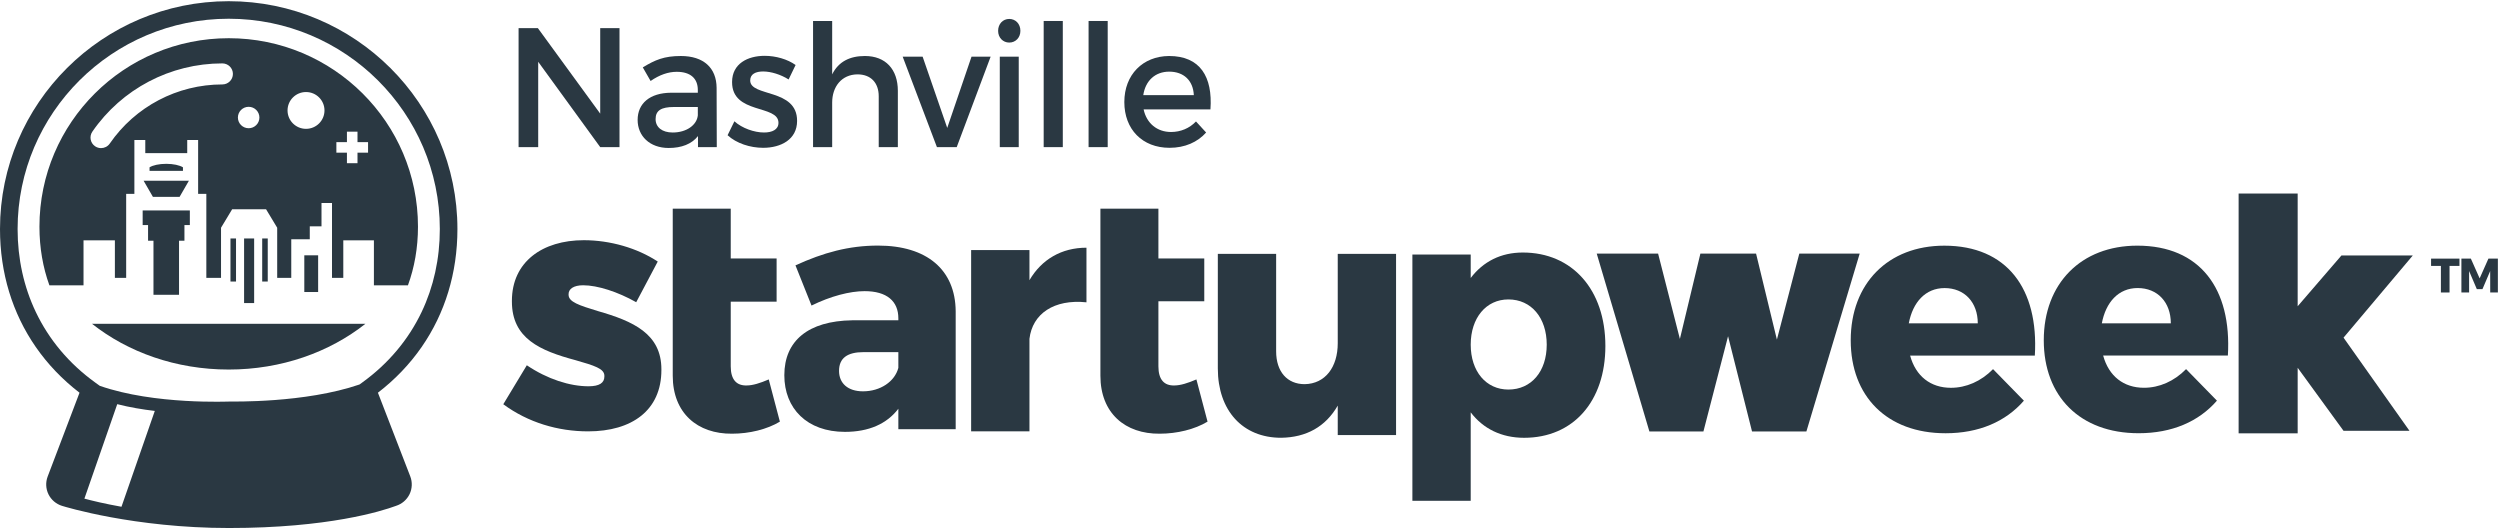
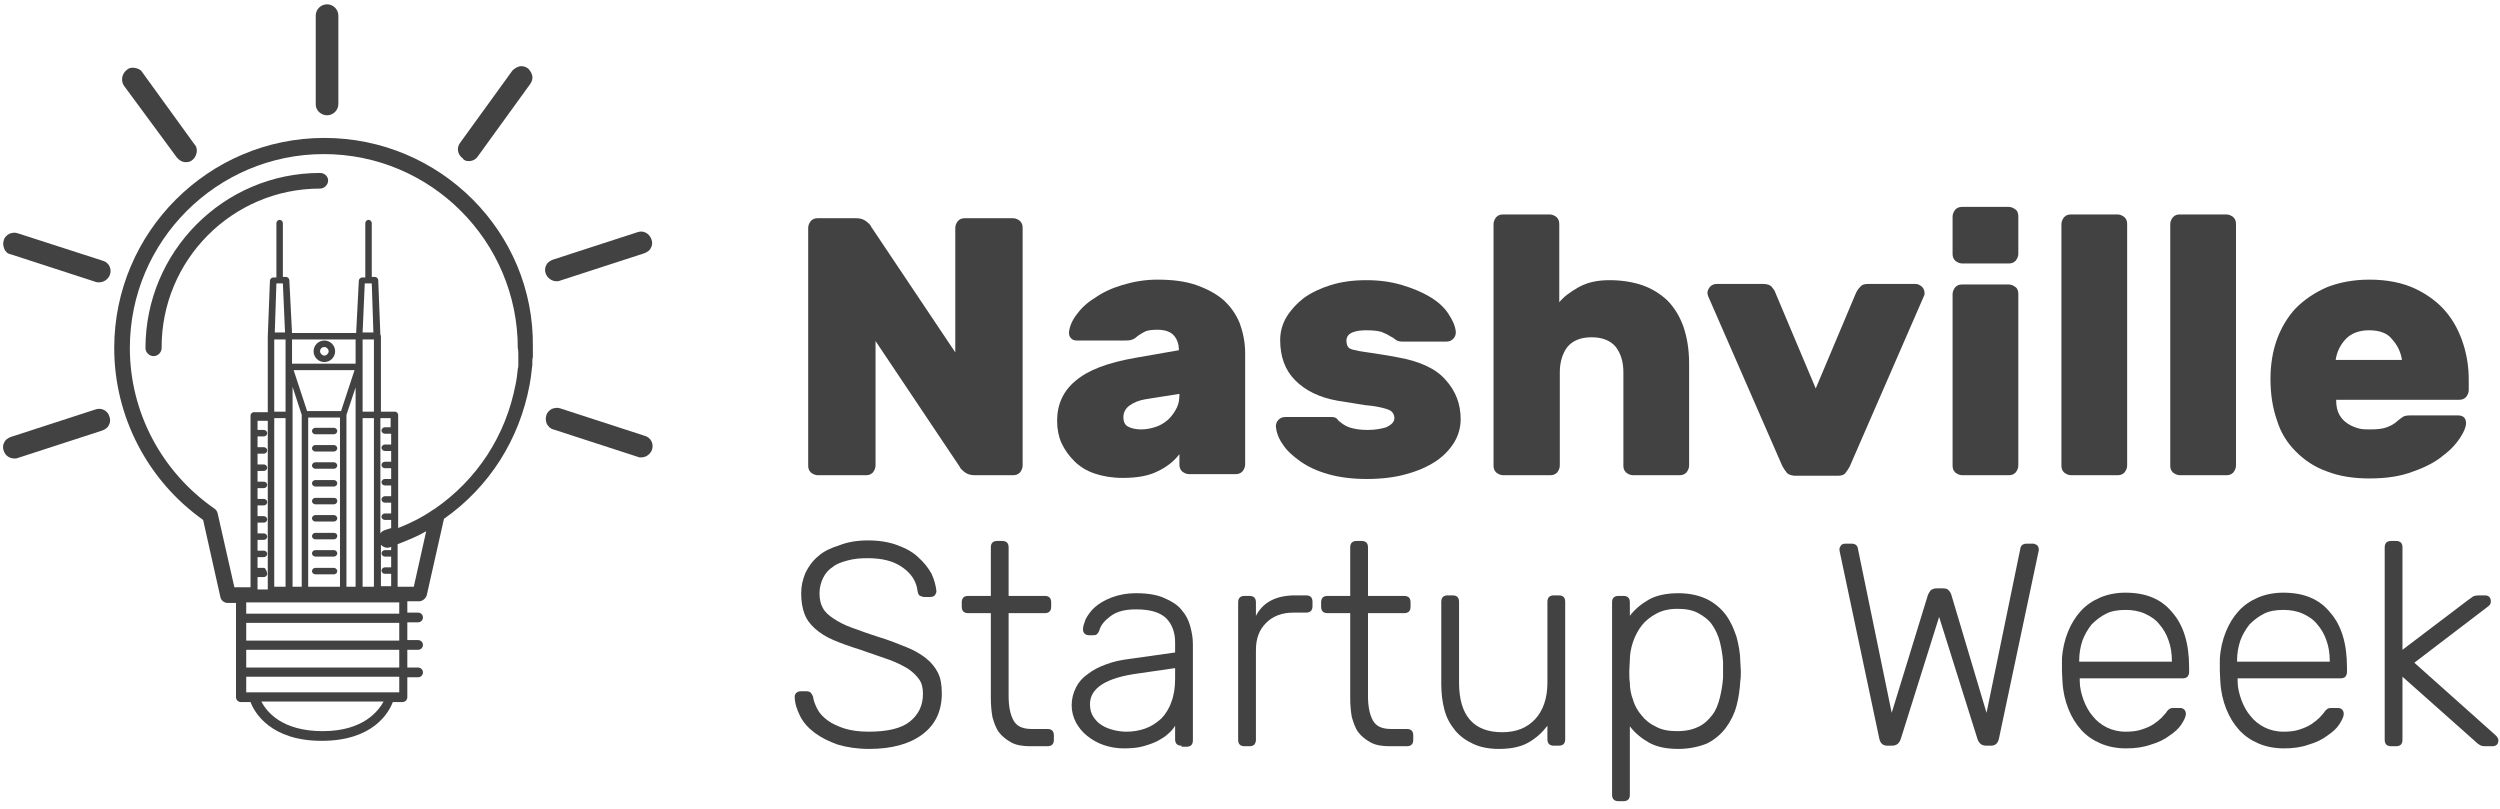
- <svg xmlns="http://www.w3.org/2000/svg" width="464px" height="98px" viewBox="0 0 464 98" version="1.1">
-   <defs />
-   <g id="Desktop-HD" stroke="none" stroke-width="1" fill="none" fill-rule="evenodd" transform="translate(-198, -901)">
-     <g id="NSW-color-Copy-2" transform="translate(198, 901)" fill="#2A3842">
-       <g id="NSW-grey" transform="translate(93, 3)">
-         <path d="M73.734,65.277 L73.734,62.354 L67.287,62.354 C64.247,62.354 62.726,63.474 62.726,65.837 C62.726,68.138 64.368,69.63 67.166,69.63 C70.388,69.63 73.065,67.827 73.734,65.277 Z M84.375,54.768 L84.375,76.656 L73.734,76.656 L73.734,72.863 C71.605,75.662 68.261,77.154 63.821,77.154 C56.767,77.154 52.571,72.801 52.571,66.646 C52.571,60.24 57.01,56.571 65.159,56.447 L73.734,56.447 L73.734,56.074 C73.734,52.903 71.605,51.037 67.47,51.037 C64.733,51.037 61.145,51.97 57.618,53.711 L54.638,46.249 C59.808,43.886 64.551,42.58 69.963,42.58 C79.024,42.58 84.314,47.057 84.375,54.768 Z" id="Fill-3" />
-         <path d="M131.121,75.256 C128.75,76.686 125.466,77.494 122.243,77.494 C115.857,77.557 111.236,73.701 111.236,66.737 L111.236,52.31 L111.236,44.972 L111.236,35.732 L122,35.732 L122,44.972 L130.513,44.972 L130.513,52.919 L122,52.919 L122,64.996 C122,67.483 123.094,68.602 124.979,68.54 C126.074,68.54 127.473,68.105 129.054,67.421 L131.121,75.256 Z" id="Fill-5" />
-         <path d="M108.648,42.974 L108.648,53.11 C102.627,52.488 98.614,55.224 98.067,59.888 L98.067,77.05 L87.242,77.05 L87.242,43.41 L98.067,43.41 L98.067,49.005 C100.317,45.151 104.026,42.974 108.648,42.974" id="Fill-7" />
-         <path d="M166.109,44.112 L166.109,77.753 L155.285,77.753 L155.285,72.281 C153.034,76.198 149.447,78.188 144.765,78.25 C137.649,78.25 133.028,73.213 133.028,65.379 L133.028,44.112 L143.852,44.112 L143.852,62.207 C143.852,66.001 145.919,68.301 149.142,68.301 C152.974,68.239 155.285,65.13 155.285,60.715 L155.285,44.112 L166.109,44.112 Z" id="Fill-9" />
-         <path d="M31.861,44.972 L31.861,35.732 L42.625,35.732 L42.625,44.972 L51.139,44.972 L51.139,52.987 L42.625,52.987 L42.625,64.996 C42.625,67.483 43.719,68.602 45.605,68.54 C46.7,68.54 48.098,68.105 49.679,67.421 L51.746,75.256 C49.375,76.686 46.091,77.494 42.869,77.494 C36.483,77.557 31.861,73.701 31.861,66.737 L31.861,52.987" id="Fill-11" />
-         <path d="M194.073,60.969 C194.073,55.994 191.215,52.574 186.958,52.574 C182.823,52.574 179.964,55.994 179.964,60.969 C179.964,65.943 182.823,69.301 186.958,69.301 C191.215,69.301 194.073,65.943 194.073,60.969 M204.958,61.218 C204.958,71.478 198.999,78.255 189.877,78.255 C185.681,78.255 182.275,76.576 179.964,73.53 L179.964,89.946 L169.139,89.946 L169.139,44.242 L179.964,44.242 L179.964,48.595 C182.275,45.547 185.559,43.868 189.634,43.868 C198.816,43.868 204.958,50.771 204.958,61.218" id="Fill-13" />
-         <path d="M0.41,72.028 L4.778,64.793 C8.592,67.373 12.775,68.694 16.22,68.694 C18.251,68.694 19.173,68.065 19.173,66.87 L19.173,66.744 C19.173,65.422 17.328,64.857 13.821,63.85 C7.239,62.089 2.009,59.824 2.009,52.967 L2.009,52.841 C2.009,45.607 7.669,41.581 15.359,41.581 C20.219,41.581 25.265,43.027 29.078,45.544 L25.08,53.092 C21.634,51.142 17.882,49.947 15.236,49.947 C13.452,49.947 12.529,50.639 12.529,51.583 L12.529,51.708 C12.529,53.03 14.436,53.659 17.943,54.728 C24.526,56.615 29.755,58.943 29.755,65.548 L29.755,65.674 C29.755,73.16 24.28,77.061 16.159,77.061 C10.561,77.061 5.024,75.425 0.41,72.028" id="Fill-15" />
-         <path d="M274.076,57.014 C274.076,53.111 271.613,50.466 267.919,50.466 C264.348,50.466 262.009,53.111 261.27,57.014 L274.076,57.014 Z M284.665,62.995 L261.516,62.995 C262.562,66.834 265.333,68.975 269.089,68.975 C271.921,68.975 274.691,67.778 276.907,65.512 L282.634,71.367 C279.247,75.271 274.26,77.411 268.104,77.411 C257.207,77.411 250.495,70.549 250.495,60.162 C250.495,49.585 257.452,42.597 267.858,42.597 C279.493,42.597 285.404,50.593 284.665,62.995 Z" id="Fill-17" />
-         <path d="M309.905,57.009 C309.905,53.106 307.442,50.461 303.749,50.461 C300.177,50.461 297.838,53.106 297.099,57.009 L309.905,57.009 Z M320.494,62.99 L297.345,62.99 C298.391,66.83 301.162,68.97 304.919,68.97 C307.75,68.97 310.52,67.774 312.737,65.507 L318.463,71.363 C315.076,75.266 310.089,77.406 303.933,77.406 C293.036,77.406 286.324,70.544 286.324,60.157 C286.324,49.581 293.282,42.593 303.687,42.593 C315.323,42.593 321.233,50.588 320.494,62.99 Z" id="Fill-19" />
-         <polygon id="Fill-21" points="354.812 44.417 341.571 44.417 333.447 53.839 333.447 32.915 322.488 32.915 322.488 77.421 333.447 77.421 333.447 68.168 333.447 65.262 341.961 76.96 354.202 76.96 341.961 59.668" />
-         <polygon id="Fill-23" points="203.351 44.066 214.742 44.066 218.788 59.906 222.592 44.066 232.925 44.066 236.792 60.032 240.951 44.066 252.159 44.066 242.267 77.08 232.177 77.08 227.728 59.403 223.155 77.08 213.127 77.08" />
-         <polygon id="Fill-25" points="18.4 24.307 6.89 8.467 6.89 24.307 3.249 24.307 3.249 2.219 6.828 2.219 18.4 18.091 18.4 2.219 21.979 2.219 21.979 24.307" />
-         <path d="M36.516,18.406 L36.516,16.86 L32.072,16.86 C29.758,16.86 28.678,17.491 28.678,19.1 C28.678,20.615 29.881,21.594 31.856,21.594 C34.386,21.594 36.331,20.236 36.516,18.406 Z M36.547,22.256 C35.374,23.738 33.492,24.465 31.115,24.465 C27.567,24.465 25.345,22.224 25.345,19.258 C25.345,16.197 27.598,14.241 31.548,14.209 L36.516,14.209 L36.516,13.705 C36.516,11.591 35.189,10.328 32.597,10.328 C31.023,10.328 29.387,10.896 27.752,12.032 L26.302,9.508 C28.585,8.12 30.252,7.394 33.369,7.394 C37.596,7.394 39.972,9.603 40.003,13.294 L40.034,24.307 L36.547,24.307 L36.547,22.256 Z" id="Fill-27" />
-         <path d="M54.662,9.067 L53.366,11.749 C51.915,10.834 50.095,10.265 48.644,10.265 C47.256,10.265 46.237,10.739 46.237,11.938 C46.237,15.03 54.97,13.358 54.94,19.447 C54.94,22.887 51.946,24.433 48.644,24.433 C46.237,24.433 43.676,23.613 42.041,22.098 L43.306,19.511 C44.726,20.805 47.009,21.593 48.799,21.593 C50.311,21.593 51.484,21.057 51.484,19.795 C51.484,16.356 42.843,18.28 42.874,12.222 C42.874,8.814 45.775,7.362 48.922,7.362 C50.99,7.362 53.18,7.993 54.662,9.067" id="Fill-29" />
-         <path d="M73.641,13.863 L73.641,24.307 L70.092,24.307 L70.092,14.873 C70.092,12.348 68.611,10.802 66.142,10.802 C63.211,10.834 61.452,13.074 61.452,16.04 L61.452,24.307 L57.903,24.307 L57.903,0.894 L61.452,0.894 L61.452,10.802 C62.624,8.436 64.722,7.394 67.531,7.394 C71.357,7.394 73.641,9.855 73.641,13.863" id="Fill-31" />
-         <polygon id="Fill-33" points="80.894 24.307 74.537 7.52 78.24 7.52 82.807 20.741 87.313 7.52 90.862 7.52 84.566 24.307" />
-         <path d="M92.56,24.307 L96.078,24.307 L96.078,7.52 L92.56,7.52 L92.56,24.307 Z M96.386,2.724 C96.386,3.986 95.491,4.901 94.319,4.901 C93.146,4.901 92.251,3.986 92.251,2.724 C92.251,1.43 93.146,0.515 94.319,0.515 C95.491,0.515 96.386,1.43 96.386,2.724 Z" id="Fill-35" />
-         <polygon id="Fill-37" points="100.707 24.307 104.256 24.307 104.256 0.894 100.707 0.894" />
-         <polygon id="Fill-38" points="109.04 24.307 112.589 24.307 112.589 0.894 109.04 0.894" />
-         <path d="M128.574,14.651 C128.45,11.938 126.691,10.297 124.006,10.297 C121.414,10.297 119.594,11.969 119.193,14.651 L128.574,14.651 Z M131.659,17.302 L119.254,17.302 C119.81,19.889 121.754,21.498 124.346,21.498 C126.136,21.498 127.772,20.805 128.975,19.543 L130.857,21.594 C129.253,23.392 126.907,24.433 124.068,24.433 C119.008,24.433 115.675,20.994 115.675,15.945 C115.675,10.865 119.1,7.426 123.976,7.394 C129.746,7.394 132.092,11.244 131.659,17.302 Z" id="Fill-39" />
-         <polygon id="Fill-1" points="363.477 45 363.477 46.354 361.635 46.354 361.635 51.285 360.031 51.285 360.031 46.354 358.207 46.354 358.207 45" />
-         <polygon id="Fill-2" points="365.591 45 367.221 48.667 368.852 45 370.605 45 370.605 51.285 369.185 51.285 369.177 47.304 367.747 50.657 366.695 50.657 365.266 47.304 365.266 51.285 363.836 51.285 363.836 45" />
-       </g>
-       <g id="globe">
-         <path d="M17.141,24.434 C22.604,16.502 31.623,11.767 41.268,11.767 C42.351,11.767 43.228,12.641 43.228,13.719 C43.228,14.798 42.351,15.671 41.268,15.671 C32.916,15.671 25.105,19.773 20.374,26.643 C19.994,27.194 19.38,27.49 18.756,27.49 C18.374,27.49 17.988,27.38 17.649,27.148 C16.756,26.539 16.529,25.323 17.141,24.434 Z M46.149,19.824 C47.252,19.824 48.146,20.714 48.146,21.812 C48.146,22.91 47.252,23.8 46.149,23.8 C45.047,23.8 44.154,22.91 44.154,21.812 C44.154,20.714 45.047,19.824 46.149,19.824 Z M56.797,17.082 C58.69,17.082 60.225,18.61 60.225,20.497 C60.225,22.384 58.69,23.913 56.797,23.913 C54.902,23.913 53.367,22.384 53.367,20.497 C53.367,18.61 54.902,17.082 56.797,17.082 Z M62.431,26.384 L64.391,26.384 L64.391,24.432 L66.351,24.432 L66.351,26.384 L68.311,26.384 L68.311,28.336 L66.351,28.336 L66.351,30.289 L64.391,30.289 L64.391,28.336 L62.431,28.336 L62.431,26.384 Z M15.501,44.601 L21.322,44.601 L21.322,51.577 L23.417,51.577 L23.417,35.977 L24.941,35.977 L24.941,31.124 L24.941,29.451 L24.941,25.981 L26.965,25.981 L26.965,28.424 L34.749,28.424 L34.749,25.981 L36.772,25.981 L36.772,29.451 L36.772,31.124 L36.772,35.977 L38.296,35.977 L38.296,51.577 L41.023,51.577 L41.023,42.267 L43.085,38.844 L49.385,38.844 L51.447,42.267 L51.447,51.577 L54.059,51.577 L54.059,44.403 L57.495,44.403 L57.495,42.007 L59.671,42.007 L59.671,37.672 L61.619,37.672 L61.619,42.007 L61.619,43.148 L61.619,51.577 L63.715,51.577 L63.715,44.601 L69.397,44.601 L69.397,52.955 L75.715,52.955 C76.92,49.645 77.577,46.003 77.577,42.069 C77.577,22.751 61.854,7.091 42.459,7.091 C23.063,7.091 7.321,22.751 7.321,42.069 C7.321,46.002 7.969,49.645 9.167,52.955 L15.501,52.955 L15.501,44.601 Z" id="Fill-55" />
-         <path d="M42.449,68.588 C32.656,68.588 23.743,65.366 17.076,60.095 L67.822,60.095 C61.155,65.366 52.243,68.588 42.449,68.588 Z M35.062,33.539 L33.332,36.537 L28.381,36.537 L26.651,33.539 L35.062,33.539 Z M42.775,52.256 L43.806,52.256 L43.806,44.264 L42.775,44.264 L42.775,52.256 Z M45.302,56.252 L47.169,56.252 L47.169,44.264 L45.302,44.264 L45.302,56.252 Z M48.664,52.256 L49.694,52.256 L49.694,44.264 L48.664,44.264 L48.664,52.256 Z" id="Fill-56" />
-         <polygon id="Fill-57" points="56.48 54.198 59.046 54.198 59.046 47.386 56.48 47.386" />
-         <path d="M33.957,31.053 C33.333,30.667 32.18,30.406 30.856,30.406 C29.533,30.406 28.38,30.667 27.756,31.053 L27.756,31.711 L33.957,31.711 L33.957,31.053 Z" id="Fill-58" />
-         <polygon id="Fill-59" points="33.228 54.712 33.228 44.678 34.232 44.678 34.232 41.771 35.235 41.771 35.235 39.059 26.478 39.059 26.478 41.771 27.481 41.771 27.481 44.678 28.485 44.678 28.485 54.712" />
-         <path d="M67.216,71.005 L66.716,71.365 C56.585,74.842 42.971,74.511 42.759,74.522 C42.546,74.511 28.674,75.171 18.517,71.607 L17.679,71.003 C12.805,67.484 9.082,63.025 6.64,57.899 C4.427,53.25 3.267,48.052 3.267,42.502 C3.267,20.984 20.844,3.477 42.449,3.477 C64.054,3.477 81.631,20.984 81.631,42.502 C81.631,48.052 80.471,53.25 78.258,57.899 C75.815,63.027 72.091,67.487 67.216,71.005 Z M25.394,85.864 L22.546,94.056 C19.402,93.494 17.035,92.915 15.664,92.546 L18.366,84.774 L21.76,75.012 C24.055,75.601 26.45,76 28.731,76.268 L25.394,85.864 Z M42.449,0.223 C19.042,0.223 0,19.189 0,42.502 C0,50.675 2.306,58.153 6.64,64.403 C8.837,67.571 11.553,70.423 14.758,72.889 L12.706,78.289 L8.844,88.449 C8.441,89.512 8.494,90.708 8.993,91.736 C9.493,92.758 10.404,93.54 11.495,93.882 C12.033,94.051 24.888,98 42.506,98 C60.919,98 70.854,94.863 73.459,93.901 L73.51,93.882 C74.603,93.538 75.515,92.751 76.014,91.721 C76.51,90.692 76.559,89.492 76.149,88.426 L72.23,78.289 L70.142,72.887 C73.346,70.422 76.061,67.57 78.258,64.403 C82.592,58.153 84.898,50.675 84.898,42.502 C84.898,19.189 65.856,0.223 42.449,0.223 Z" id="Fill-60" />
-       </g>
+ <svg xmlns="http://www.w3.org/2000/svg" version="1.1" id="Capa_1" x="0px" y="0px" viewBox="0 0 464 150" style="enable-background:new 0 0 464 150;" xml:space="preserve">
+   <style type="text/css">
+ 	.st0{fill:#424243;}
+ </style>
+   <g>
+     <g>
+       <path class="st0" d="M58.5,80.6H62c0.3,0,0.6-0.3,0.6-0.6c0-0.3-0.3-0.6-0.6-0.6h-3.5c-0.3,0-0.6,0.3-0.6,0.6    C57.9,80.3,58.2,80.6,58.5,80.6z" />
+       <path class="st0" d="M62,82.6h-3.5c-0.3,0-0.6,0.3-0.6,0.6c0,0.3,0.3,0.6,0.6,0.6H62c0.3,0,0.6-0.3,0.6-0.6    C62.6,82.9,62.3,82.6,62,82.6z" />
+       <path class="st0" d="M62,85.8h-3.5c-0.3,0-0.6,0.3-0.6,0.6c0,0.3,0.3,0.6,0.6,0.6H62c0.3,0,0.6-0.3,0.6-0.6    C62.6,86.1,62.3,85.8,62,85.8z" />
+       <path class="st0" d="M62,89.1h-3.5c-0.3,0-0.6,0.3-0.6,0.6c0,0.3,0.3,0.6,0.6,0.6H62c0.3,0,0.6-0.3,0.6-0.6    C62.6,89.4,62.3,89.1,62,89.1z" />
+       <path class="st0" d="M62,92.4h-3.5c-0.3,0-0.6,0.3-0.6,0.6c0,0.3,0.3,0.6,0.6,0.6H62c0.3,0,0.6-0.3,0.6-0.6    C62.6,92.6,62.3,92.4,62,92.4z" />
+       <path class="st0" d="M62,95.6h-3.5c-0.3,0-0.6,0.3-0.6,0.6c0,0.3,0.3,0.6,0.6,0.6H62c0.3,0,0.6-0.3,0.6-0.6    C62.6,95.9,62.3,95.6,62,95.6z" />
+       <path class="st0" d="M62,98.9h-3.5c-0.3,0-0.6,0.3-0.6,0.6c0,0.3,0.3,0.6,0.6,0.6H62c0.3,0,0.6-0.3,0.6-0.6    C62.6,99.1,62.3,98.9,62,98.9z" />
+       <path class="st0" d="M62,102.1h-3.5c-0.3,0-0.6,0.3-0.6,0.6c0,0.3,0.3,0.6,0.6,0.6H62c0.3,0,0.6-0.3,0.6-0.6    C62.6,102.4,62.3,102.1,62,102.1z" />
+       <path class="st0" d="M62,105.4h-3.5c-0.3,0-0.6,0.3-0.6,0.6s0.3,0.6,0.6,0.6H62c0.3,0,0.6-0.3,0.6-0.6S62.3,105.4,62,105.4z" />
+       <path class="st0" d="M60.2,67.2c1.1,0,2-0.9,2-2c0-1.1-0.9-2-2-2c-1.1,0-2,0.9-2,2C58.2,66.3,59.1,67.2,60.2,67.2z M60.2,64.4    c0.4,0,0.8,0.4,0.8,0.8c0,0.4-0.4,0.8-0.8,0.8c-0.4,0-0.8-0.4-0.8-0.8C59.4,64.7,59.8,64.4,60.2,64.4z" />
+       <path class="st0" d="M60.7,21.4c1.1,0,2.1-0.9,2.1-2.1V2.9c0-1.1-0.9-2.1-2.1-2.1c-1.1,0-2.1,0.9-2.1,2.1v16.5    C58.6,20.5,59.6,21.4,60.7,21.4z" />
+       <path class="st0" d="M32.8,29.2c0.4,0.5,1,0.9,1.7,0.9c0.4,0,0.9-0.1,1.2-0.4c0.4-0.3,0.7-0.8,0.8-1.4c0.1-0.5,0-1.1-0.4-1.5    l-9.7-13.4c-0.3-0.5-0.8-0.7-1.4-0.8c-0.6-0.1-1.1,0-1.5,0.4c-0.9,0.7-1.1,2-0.5,2.9L32.8,29.2z" />
+       <path class="st0" d="M2,47.2l15.7,5.1c0.2,0.1,0.4,0.1,0.7,0.1c0.9,0,1.7-0.6,2-1.4c0.4-1.1-0.2-2.3-1.3-2.6L3.3,43.3    c-0.5-0.2-1.1-0.1-1.6,0.1c-0.5,0.3-0.9,0.7-1,1.2c-0.2,0.5-0.1,1.1,0.1,1.6C1,46.7,1.4,47.1,2,47.2z" />
+       <path class="st0" d="M17.7,76L2,81.1c-0.5,0.2-1,0.5-1.2,1c-0.3,0.5-0.3,1.1-0.1,1.6c0.3,0.9,1.1,1.4,2,1.4c0.2,0,0.4,0,0.6-0.1    L19,79.9c0.5-0.2,1-0.5,1.2-1c0.3-0.5,0.3-1.1,0.1-1.6C20,76.2,18.8,75.6,17.7,76z" />
+       <path class="st0" d="M119.7,80.9L104,75.8c-0.5-0.2-1.1-0.1-1.6,0.1c-0.5,0.3-0.9,0.7-1,1.2c-0.2,0.5-0.1,1.1,0.1,1.6    c0.3,0.5,0.7,0.9,1.2,1l15.7,5.1c0.2,0.1,0.4,0.1,0.6,0.1c0.9,0,1.7-0.6,2-1.4C121.4,82.4,120.8,81.2,119.7,80.9z" />
+       <path class="st0" d="M103.3,52.2c0.2,0,0.4,0,0.6-0.1l15.7-5.1c0.5-0.2,1-0.5,1.2-1c0.3-0.5,0.3-1.1,0.1-1.6    c-0.4-1.1-1.5-1.7-2.6-1.3l-15.7,5.1c-0.5,0.2-1,0.5-1.2,1c-0.3,0.5-0.3,1.1-0.1,1.6C101.6,51.6,102.4,52.2,103.3,52.2z" />
+       <path class="st0" d="M87,29.9c0.7,0,1.3-0.3,1.7-0.9l9.7-13.4c0.3-0.4,0.5-1,0.4-1.5c-0.1-0.5-0.4-1-0.8-1.4    c-0.4-0.3-1-0.5-1.5-0.4c-0.5,0.1-1,0.4-1.4,0.8l-9.7,13.4c-0.7,0.9-0.5,2.2,0.5,2.9C86.1,29.8,86.6,29.9,87,29.9z" />
+       <path class="st0" d="M60.2,25.6c-21.5,0-39,17.5-39,39c0,12.7,6.2,24.6,16.5,31.9l3.2,14.3c0.1,0.6,0.7,1.1,1.3,1.1l1.6,0v17.5    c0,0.5,0.4,0.9,0.9,0.9h1.8c0.7,1.9,3.7,7.2,13.2,7.2c9.6,0,12.5-5.3,13.2-7.2h1.8c0.5,0,0.9-0.4,0.9-0.9v-3.7h2    c0.5,0,0.9-0.4,0.9-0.9c0-0.5-0.4-0.9-0.9-0.9h-2v-3.3h2c0.5,0,0.9-0.4,0.9-0.9c0-0.5-0.4-0.9-0.9-0.9h-2v-3.3h2    c0.5,0,0.9-0.4,0.9-0.9c0-0.5-0.4-0.9-0.9-0.9h-2v-2.1l2.3,0c0.6-0.1,1.1-0.5,1.3-1.1l3.2-14.2c8.4-5.9,14-14.7,15.9-24.9    c0.2-1,0.3-1.9,0.4-2.9c0-0.2,0.1-0.5,0.1-0.7l0-0.6c0-0.3,0-0.6,0.1-0.9l0-0.5c0-0.5,0-0.9,0-1.4C99.2,43.1,81.7,25.6,60.2,25.6z     M49,105.4h-1.2v-2H49c0.3,0,0.6-0.3,0.6-0.6c0-0.3-0.3-0.6-0.6-0.6h-1.2v-2H49c0.3,0,0.6-0.3,0.6-0.6c0-0.3-0.3-0.6-0.6-0.6h-1.2    v-2H49c0.3,0,0.6-0.3,0.6-0.6c0-0.3-0.3-0.6-0.6-0.6h-1.2v-2H49c0.3,0,0.6-0.3,0.6-0.6c0-0.3-0.3-0.6-0.6-0.6h-1.2v-2H49    c0.3,0,0.6-0.3,0.6-0.6c0-0.3-0.3-0.6-0.6-0.6h-1.2v-2H49c0.3,0,0.6-0.3,0.6-0.6c0-0.3-0.3-0.6-0.6-0.6h-1.2v-2H49    c0.3,0,0.6-0.3,0.6-0.6c0-0.3-0.3-0.6-0.6-0.6h-1.2v-2H49c0.3,0,0.6-0.3,0.6-0.6c0-0.3-0.3-0.6-0.6-0.6h-1.2v-1.7h1.9v31.3h-1.9    v-2.3H49c0.3,0,0.6-0.3,0.6-0.6S49.3,105.4,49,105.4z M53,63v5.1c0,0,0,0,0,0c0,0,0,0,0,0v8.3h-2.1V63H53z M51,61.7l0.3-9.1h1.2    l0.4,9.1H51z M69.4,63v13.4h-2.1v-8.3c0,0,0,0,0,0c0,0,0,0,0,0V63H69.4z M67.3,61.7l0.4-9.1H69l0.3,9.1H67.3z M72.6,79.3h-1.2    c-0.3,0-0.6,0.3-0.6,0.6c0,0.3,0.3,0.6,0.6,0.6h1.2v2h-1.2c-0.3,0-0.6,0.3-0.6,0.6c0,0.3,0.3,0.6,0.6,0.6h1.2v2h-1.2    c-0.3,0-0.6,0.3-0.6,0.6c0,0.3,0.3,0.6,0.6,0.6h1.2v2h-1.2c-0.3,0-0.6,0.3-0.6,0.6c0,0.3,0.3,0.6,0.6,0.6h1.2v2h-1.2    c-0.3,0-0.6,0.3-0.6,0.6c0,0.3,0.3,0.6,0.6,0.6h1.2v2h-1.2c-0.3,0-0.6,0.3-0.6,0.6c0,0.3,0.3,0.6,0.6,0.6h1.2v1.5    c-0.4,0.1-0.8,0.3-1.2,0.4c-0.3,0.1-0.6,0.3-0.8,0.6V77.6h1.9V79.3z M70.6,101c0.4,0.5,1.1,0.8,1.7,0.6c0.1,0,0.2-0.1,0.3-0.1v0.6    h-1.2c-0.3,0-0.6,0.3-0.6,0.6c0,0.3,0.3,0.6,0.6,0.6h1.2v2h-1.2c-0.3,0-0.6,0.3-0.6,0.6s0.3,0.6,0.6,0.6h1.2v2.3h-1.9V101z     M57.2,77.5h5.9v31.4h-5.9V77.5z M57,76.3l-2.5-7.6h11.3l-2.5,7.6H57z M67.3,77.6h2.1v31.3h-2.1V77.6z M64.3,108.9V77l1.7-5.1v5.1    c0,0,0,0.1,0,0.1c0,0.1,0,0.1,0,0.1v31.7H64.3z M66,67.5H54.2V63H66V67.5z M56,77v31.9h-1.7V71.8L56,77z M50.9,77.6H53v31.3h-2.1    V77.6z M59.9,135.7c-7.6,0-10.4-3.6-11.4-5.5h22.7C70.2,132,67.4,135.7,59.9,135.7z M74.1,128.5H45.7v-2.9h28.4V128.5z     M74.1,123.9H45.7v-3.3h28.4V123.9z M74.1,118.9H45.7v-3.3h28.4V118.9z M74.1,113.9H45.7v-2.1l28.4,0V113.9z M76.8,108.9h-3V101    c1.8-0.7,3.6-1.4,5.3-2.4L76.8,108.9z M96.2,65.9l0,0.5c0,0.3,0,0.6,0,0.8l0,0.6c0,0.2,0,0.4-0.1,0.7c-0.1,0.9-0.2,1.9-0.4,2.8    c-1.8,9.5-7.1,17.7-15.1,23.2c-0.1,0-0.1,0.1-0.2,0.1c-2,1.4-4.2,2.5-6.5,3.4V77c0-0.3-0.3-0.6-0.6-0.6h-2.6V62.4    c0-0.1,0-0.2-0.1-0.2L70.2,52c0-0.3-0.3-0.6-0.6-0.6H69V41.4c0-0.3-0.3-0.6-0.6-0.6c-0.3,0-0.6,0.3-0.6,0.6v10.1h-0.6    c-0.3,0-0.6,0.3-0.6,0.6l-0.5,9.7H54.2L53.7,52c0-0.3-0.3-0.6-0.6-0.6h-0.6V41.4c0-0.3-0.3-0.6-0.6-0.6c-0.3,0-0.6,0.3-0.6,0.6    v10.1h-0.6c-0.3,0-0.6,0.3-0.6,0.6l-0.4,10.3c0,0,0,0,0,0v14.1h-2.6c-0.3,0-0.6,0.3-0.6,0.6v31.9h-3l-3.1-13.7    c-0.1-0.4-0.3-0.7-0.6-0.9C30,87.6,24.1,76.5,24.1,64.6c0-19.9,16.2-36,36-36c19.9,0,36,16.2,36,36C96.2,65,96.2,65.4,96.2,65.9z" />
+       <path class="st0" d="M59.4,32.1C41.5,32.1,27,46.7,27,64.6c0,0.8,0.7,1.5,1.5,1.5s1.5-0.7,1.5-1.5C29.9,48.3,43.1,35,59.4,35    c0.8,0,1.5-0.7,1.5-1.5S60.2,32.1,59.4,32.1z" />
+     </g>
+     <g>
+       <path class="st0" d="M180.9,88.2c-0.8,0-1.4-0.2-1.9-0.6c-0.5-0.4-0.8-0.7-0.9-1l-15.6-23.3v23.1c0,0.5-0.2,0.9-0.5,1.3    c-0.4,0.4-0.8,0.5-1.3,0.5h-8.9c-0.5,0-0.9-0.2-1.3-0.5c-0.4-0.4-0.5-0.8-0.5-1.3V42.3c0-0.5,0.2-0.9,0.5-1.3    c0.4-0.4,0.8-0.5,1.3-0.5h7.1c0.8,0,1.4,0.2,1.9,0.6c0.5,0.4,0.8,0.7,0.9,1l15.6,23.3V42.3c0-0.5,0.2-0.9,0.5-1.3    c0.4-0.4,0.8-0.5,1.3-0.5h8.9c0.5,0,0.9,0.2,1.3,0.5c0.4,0.4,0.5,0.8,0.5,1.3v44.1c0,0.5-0.2,0.9-0.5,1.3    c-0.4,0.4-0.8,0.5-1.3,0.5H180.9z" />
+       <path class="st0" d="M196.2,78.1c0-3,1.1-5.5,3.4-7.4c2.3-2,6-3.4,11.2-4.3l8-1.4c0-1.1-0.3-2-0.9-2.7c-0.6-0.7-1.6-1.1-3.1-1.1    c-1,0-1.9,0.1-2.4,0.4c-0.6,0.3-1,0.6-1.3,0.8c-0.4,0.4-0.8,0.6-1.2,0.7c-0.4,0.1-0.8,0.1-1.3,0.1h-8.7c-0.5,0-0.8-0.1-1.1-0.4    c-0.3-0.3-0.4-0.6-0.4-1.1c0.1-1,0.5-2.1,1.4-3.3c0.8-1.1,1.9-2.2,3.4-3.1c1.4-1,3.1-1.8,5.1-2.4c2-0.6,4.1-1,6.5-1    c2.8,0,5.2,0.3,7.2,1c2,0.7,3.7,1.6,5.1,2.8c1.3,1.2,2.3,2.6,3,4.3c0.6,1.7,1,3.5,1,5.5v20.7c0,0.5-0.2,0.9-0.5,1.3    c-0.4,0.4-0.8,0.5-1.3,0.5h-8.6c-0.5,0-0.9-0.2-1.3-0.5c-0.4-0.4-0.5-0.8-0.5-1.3v-1.9c-1.1,1.4-2.4,2.4-4.1,3.2    c-1.6,0.8-3.7,1.2-6.4,1.2c-2,0-3.7-0.3-5.2-0.8c-1.5-0.5-2.8-1.3-3.8-2.3c-1-1-1.8-2.1-2.4-3.4C196.5,81.1,196.2,79.7,196.2,78.1    z M211.8,79.7c1,0,1.9-0.2,2.8-0.5c0.9-0.3,1.6-0.8,2.3-1.4c0.6-0.6,1.1-1.3,1.5-2.1c0.4-0.8,0.5-1.6,0.5-2.6l-6.3,1    c-1.2,0.2-2.2,0.6-3,1.2c-0.7,0.5-1.1,1.3-1.1,2.1c0,0.9,0.3,1.5,0.9,1.8S210.8,79.7,211.8,79.7z" />
+       <path class="st0" d="M258.8,77.6c0-0.5-0.2-0.9-0.5-1.2c-0.3-0.3-0.9-0.5-1.7-0.7c-0.8-0.2-1.9-0.4-3.2-0.5c-1.3-0.2-3-0.5-5-0.8    c-3.5-0.6-6.1-1.9-8-3.8c-1.9-1.9-2.8-4.4-2.8-7.5c0-1.5,0.4-3,1.2-4.3c0.8-1.3,1.9-2.5,3.2-3.5c1.4-1,3.1-1.8,5-2.4    c2-0.6,4.1-0.9,6.6-0.9c2.4,0,4.6,0.3,6.6,0.9c2,0.6,3.7,1.3,5.2,2.2c1.5,0.9,2.6,1.9,3.4,3.1c0.8,1.2,1.3,2.3,1.4,3.4    c0,0.5-0.1,0.9-0.5,1.3c-0.4,0.4-0.8,0.5-1.3,0.5h-8.1c-0.5,0-0.9-0.1-1.2-0.3c-0.3-0.2-0.6-0.5-1.1-0.7c-0.4-0.3-0.9-0.5-1.6-0.8    c-0.7-0.2-1.6-0.3-2.8-0.3c-1,0-1.9,0.1-2.6,0.4c-0.7,0.3-1.1,0.8-1.1,1.5c0,0.5,0.1,0.9,0.3,1.2c0.2,0.3,0.7,0.5,1.4,0.6    c0.7,0.2,1.6,0.3,2.9,0.5c1.2,0.2,2.8,0.4,4.8,0.8c4.1,0.7,7.2,2.1,9,4.2c1.9,2.1,2.8,4.5,2.8,7.3c0,1.5-0.4,3-1.2,4.3    c-0.8,1.3-1.9,2.5-3.4,3.5c-1.5,1-3.3,1.8-5.5,2.4c-2.1,0.6-4.6,0.9-7.3,0.9c-2.7,0-5.1-0.3-7.2-0.9c-2.1-0.6-3.8-1.4-5.2-2.4    c-1.4-1-2.5-2-3.2-3.1c-0.8-1.1-1.2-2.3-1.3-3.3c0-0.5,0.1-0.9,0.5-1.3s0.8-0.5,1.3-0.5h8.5c0.5,0,0.9,0.1,1.1,0.4    c0.2,0.3,0.5,0.5,0.9,0.8c0.4,0.3,0.9,0.6,1.6,0.8c0.7,0.2,1.7,0.4,3.1,0.4c1.4,0,2.5-0.2,3.5-0.5    C258.3,78.8,258.8,78.3,258.8,77.6z" />
+       <path class="st0" d="M313.5,86.4c0,0.5-0.2,0.9-0.5,1.3c-0.4,0.4-0.8,0.5-1.3,0.5h-8.6c-0.5,0-0.9-0.2-1.3-0.5    c-0.4-0.4-0.5-0.8-0.5-1.3V69.1c0-2-0.5-3.5-1.4-4.7c-1-1.2-2.5-1.8-4.5-1.8c-2,0-3.5,0.6-4.5,1.8c-0.9,1.2-1.4,2.8-1.4,4.7v17.3    c0,0.5-0.2,0.9-0.5,1.3c-0.4,0.4-0.8,0.5-1.3,0.5H279c-0.5,0-0.9-0.2-1.3-0.5c-0.4-0.4-0.5-0.8-0.5-1.3V41.6    c0-0.5,0.2-0.9,0.5-1.3c0.4-0.4,0.8-0.5,1.3-0.5h8.6c0.5,0,0.9,0.2,1.3,0.5c0.4,0.4,0.5,0.8,0.5,1.3v14.5c0.8-1,2-1.9,3.6-2.8    c1.6-0.9,3.5-1.3,5.7-1.3c2.2,0,4.2,0.3,6,0.9c1.8,0.6,3.4,1.6,4.7,2.8c1.3,1.3,2.3,2.9,3,4.8c0.7,2,1.1,4.3,1.1,7V86.4z" />
+       <path class="st0" d="M331.6,87.7c-0.3-0.4-0.6-0.8-0.8-1.2L317,54.9c0-0.1-0.1-0.3-0.1-0.5c0-0.5,0.2-0.8,0.5-1.2    c0.3-0.3,0.7-0.5,1.2-0.5h8.7c0.7,0,1.2,0.2,1.5,0.5c0.3,0.4,0.6,0.7,0.7,1.1l7.5,17.8l7.5-17.8c0.2-0.4,0.4-0.7,0.8-1.1    c0.3-0.4,0.8-0.5,1.5-0.5h8.7c0.5,0,0.8,0.2,1.2,0.5c0.3,0.3,0.5,0.7,0.5,1.2c0,0.2,0,0.3-0.1,0.5l-13.8,31.7    c-0.2,0.4-0.5,0.8-0.8,1.2c-0.3,0.4-0.8,0.5-1.5,0.5H333C332.4,88.2,331.9,88.1,331.6,87.7z" />
+       <path class="st0" d="M374.6,47.1c0,0.5-0.2,0.9-0.5,1.3c-0.4,0.4-0.8,0.5-1.3,0.5h-8.6c-0.5,0-0.9-0.2-1.3-0.5    c-0.4-0.4-0.5-0.8-0.5-1.3v-6.9c0-0.5,0.2-0.9,0.5-1.3c0.4-0.4,0.8-0.5,1.3-0.5h8.6c0.5,0,0.9,0.2,1.3,0.5s0.5,0.8,0.5,1.3V47.1z     M374.6,86.4c0,0.5-0.2,0.9-0.5,1.3c-0.4,0.4-0.8,0.5-1.3,0.5h-8.6c-0.5,0-0.9-0.2-1.3-0.5c-0.4-0.4-0.5-0.8-0.5-1.3V54.6    c0-0.5,0.2-0.9,0.5-1.3c0.4-0.4,0.8-0.5,1.3-0.5h8.6c0.5,0,0.9,0.2,1.3,0.5s0.5,0.8,0.5,1.3V86.4z" />
+       <path class="st0" d="M394.8,86.4c0,0.5-0.2,0.9-0.5,1.3c-0.4,0.4-0.8,0.5-1.3,0.5h-8.6c-0.5,0-0.9-0.2-1.3-0.5    c-0.4-0.4-0.5-0.8-0.5-1.3V41.6c0-0.5,0.2-0.9,0.5-1.3c0.4-0.4,0.8-0.5,1.3-0.5h8.6c0.5,0,0.9,0.2,1.3,0.5    c0.4,0.4,0.5,0.8,0.5,1.3V86.4z" />
+       <path class="st0" d="M415,86.4c0,0.5-0.2,0.9-0.5,1.3c-0.4,0.4-0.8,0.5-1.3,0.5h-8.6c-0.5,0-0.9-0.2-1.3-0.5    c-0.4-0.4-0.5-0.8-0.5-1.3V41.6c0-0.5,0.2-0.9,0.5-1.3c0.4-0.4,0.8-0.5,1.3-0.5h8.6c0.5,0,0.9,0.2,1.3,0.5    c0.4,0.4,0.5,0.8,0.5,1.3V86.4z" />
+       <path class="st0" d="M433.6,74.4c0,1,0.2,1.9,0.6,2.6c0.4,0.7,0.9,1.2,1.5,1.6c0.6,0.4,1.3,0.7,2,0.9c0.7,0.2,1.4,0.2,2.1,0.2    c1.4,0,2.4-0.1,3.2-0.4s1.5-0.7,2-1.2c0.5-0.4,0.9-0.7,1.1-0.8c0.2-0.1,0.6-0.2,1.2-0.2h8.9c1,0,1.5,0.5,1.5,1.5    c0,0.5-0.3,1.4-1,2.5c-0.7,1.1-1.7,2.3-3.2,3.4c-1.4,1.2-3.3,2.2-5.6,3c-2.3,0.9-5,1.3-8.1,1.3c-3,0-5.6-0.4-7.9-1.3    c-2.3-0.8-4.2-2.1-5.8-3.7c-1.6-1.6-2.8-3.5-3.5-5.8c-0.8-2.3-1.2-4.8-1.2-7.7c0-2.6,0.4-5.1,1.2-7.3s2-4.2,3.5-5.8    c1.6-1.6,3.5-2.9,5.8-3.9c2.3-0.9,4.9-1.4,7.9-1.4c3.3,0,6.2,0.6,8.5,1.7c2.3,1.1,4.3,2.6,5.7,4.3c1.5,1.8,2.5,3.8,3.2,6    c0.7,2.2,1,4.4,1,6.6v1.9c0,0.5-0.2,0.9-0.5,1.3c-0.4,0.4-0.8,0.5-1.3,0.5H433.6z M439.7,61.3c-1.9,0-3.4,0.6-4.4,1.7    c-1,1.1-1.6,2.4-1.8,3.8h12.3c-0.2-1.4-0.8-2.7-1.8-3.8C443.1,61.8,441.6,61.3,439.7,61.3z" />
+       <path class="st0" d="M161.1,100.3c2.1,0,3.9,0.3,5.5,0.9c1.6,0.6,2.9,1.3,3.9,2.3c1,0.9,1.8,1.9,2.4,3c0.5,1.1,0.8,2.2,0.9,3.2    c0,0.3-0.1,0.5-0.3,0.8c-0.2,0.2-0.5,0.3-0.9,0.3h-1.1c-0.2,0-0.4-0.1-0.7-0.2c-0.3-0.1-0.4-0.4-0.5-0.9c-0.2-1.8-1.2-3.3-2.8-4.4    c-1.7-1.2-3.8-1.7-6.5-1.7c-1.3,0-2.5,0.1-3.6,0.4s-2.1,0.6-2.8,1.2c-0.8,0.5-1.4,1.2-1.8,2c-0.4,0.8-0.7,1.8-0.7,2.9    c0,1.1,0.2,2,0.6,2.7c0.4,0.8,1.1,1.4,2,2c0.9,0.6,2,1.2,3.4,1.7c1.4,0.5,3,1.1,4.9,1.7c2,0.6,3.7,1.3,5.2,1.9    c1.5,0.6,2.7,1.3,3.7,2.1c1,0.8,1.7,1.7,2.2,2.7c0.5,1,0.7,2.3,0.7,3.8c0,3.3-1.2,5.8-3.6,7.6c-2.4,1.8-5.7,2.7-9.9,2.7    c-2.2,0-4.1-0.3-5.8-0.8c-1.7-0.6-3.1-1.3-4.3-2.2c-1.2-0.9-2.1-1.9-2.7-3.1c-0.6-1.2-1-2.4-1-3.6c0-0.3,0.1-0.5,0.3-0.7    c0.2-0.2,0.5-0.3,0.8-0.3h1.1c0.4,0,0.6,0.1,0.8,0.3c0.2,0.2,0.3,0.5,0.4,0.7c0.1,0.8,0.4,1.5,0.8,2.3c0.4,0.8,1.1,1.5,1.9,2.1    c0.8,0.6,1.9,1.1,3.1,1.5c1.3,0.4,2.8,0.6,4.5,0.6c3.5,0,6.1-0.6,7.7-1.9s2.4-3,2.4-5.1c0-1.1-0.2-2-0.7-2.7    c-0.5-0.7-1.2-1.4-2.1-2c-1-0.6-2.2-1.2-3.6-1.7c-1.5-0.5-3.2-1.1-5.2-1.8c-1.9-0.6-3.6-1.2-5-1.8c-1.4-0.6-2.5-1.3-3.4-2.1    c-0.9-0.8-1.6-1.7-2-2.8c-0.4-1.1-0.6-2.3-0.6-3.8c0-1.4,0.3-2.6,0.8-3.8c0.6-1.2,1.3-2.2,2.4-3.1c1-0.9,2.3-1.5,3.9-2    C157.3,100.6,159.1,100.3,161.1,100.3z" />
+       <path class="st0" d="M187.2,129.2c0,1.9,0.3,3.4,0.9,4.5c0.6,1.1,1.7,1.6,3.4,1.6h2.9c0.8,0,1.2,0.4,1.2,1.2v0.8    c0,0.8-0.4,1.2-1.2,1.2h-3.2c-1.4,0-2.6-0.2-3.5-0.7c-0.9-0.5-1.7-1.1-2.3-1.9c-0.6-0.8-0.9-1.8-1.2-2.8c-0.2-1.1-0.3-2.3-0.3-3.5    v-15.8h-4.2c-0.8,0-1.2-0.4-1.2-1.2v-0.8c0-0.8,0.4-1.2,1.2-1.2h4.2v-9c0-0.8,0.4-1.2,1.2-1.2h0.9c0.8,0,1.2,0.4,1.2,1.2v9h6.7    c0.8,0,1.2,0.4,1.2,1.2v0.8c0,0.8-0.4,1.2-1.2,1.2h-6.7V129.2z" />
+       <path class="st0" d="M219.3,138.4c-0.8,0-1.2-0.4-1.2-1.2v-2.5c-0.3,0.5-0.7,1-1.3,1.5c-0.5,0.5-1.2,0.9-1.9,1.3    c-0.8,0.4-1.6,0.7-2.7,1c-1,0.3-2.3,0.4-3.6,0.4c-1.3,0-2.5-0.2-3.7-0.6c-1.2-0.4-2.2-1-3.1-1.7c-0.9-0.7-1.6-1.6-2.1-2.5    c-0.5-1-0.8-2-0.8-3.2c0-1.2,0.3-2.3,0.8-3.3c0.5-1,1.2-1.8,2.2-2.5c0.9-0.7,2-1.3,3.4-1.8c1.3-0.5,2.7-0.8,4.3-1l8.5-1.2v-1.9    c0-1.9-0.6-3.4-1.7-4.5c-1.2-1.1-3-1.6-5.6-1.6c-2,0-3.5,0.4-4.6,1.2c-1.1,0.8-1.8,1.6-2.1,2.5c-0.1,0.4-0.3,0.7-0.5,0.9    c-0.2,0.2-0.5,0.2-0.8,0.2h-0.7c-0.3,0-0.6-0.1-0.8-0.3c-0.2-0.2-0.3-0.5-0.3-0.8c0-0.5,0.2-1.1,0.5-1.9c0.4-0.7,0.9-1.5,1.7-2.2    c0.8-0.7,1.8-1.3,3.1-1.8c1.3-0.5,2.8-0.8,4.6-0.8c2.1,0,3.9,0.3,5.2,0.9c1.4,0.6,2.5,1.3,3.2,2.2c0.8,0.9,1.3,1.9,1.6,3    c0.3,1.1,0.5,2.2,0.5,3.3v17.9c0,0.8-0.4,1.2-1.2,1.2H219.3z M209.1,135.8c1.2,0,2.4-0.2,3.5-0.6c1.1-0.4,2-1,2.9-1.8    c0.8-0.8,1.5-1.9,1.9-3.1c0.5-1.3,0.7-2.7,0.7-4.4V124l-6.9,1c-5.9,0.8-8.9,2.7-8.9,5.7c0,0.9,0.2,1.7,0.6,2.3    c0.4,0.6,0.9,1.2,1.6,1.6c0.6,0.4,1.4,0.7,2.2,0.9C207.5,135.7,208.3,135.8,209.1,135.8z" />
+       <path class="st0" d="M240.4,110.5h2c0.8,0,1.2,0.4,1.2,1.2v0.8c0,0.8-0.4,1.2-1.2,1.2h-2.3c-2.1,0-3.8,0.6-5.1,1.9    c-1.3,1.3-1.9,2.9-1.9,5.1v16.6c0,0.4-0.1,0.6-0.3,0.9c-0.2,0.2-0.5,0.3-0.9,0.3H231c-0.8,0-1.2-0.4-1.2-1.2v-25.5    c0-0.4,0.1-0.7,0.3-0.9c0.2-0.2,0.5-0.3,0.9-0.3h0.9c0.4,0,0.7,0.1,0.9,0.3c0.2,0.2,0.3,0.5,0.3,0.9v2.5    C234.4,111.8,236.8,110.5,240.4,110.5z" />
+       <path class="st0" d="M253.9,129.2c0,1.9,0.3,3.4,0.9,4.5c0.6,1.1,1.7,1.6,3.4,1.6h2.9c0.8,0,1.2,0.4,1.2,1.2v0.8    c0,0.8-0.4,1.2-1.2,1.2h-3.2c-1.4,0-2.6-0.2-3.5-0.7c-0.9-0.5-1.7-1.1-2.3-1.9c-0.6-0.8-0.9-1.8-1.2-2.8c-0.2-1.1-0.3-2.3-0.3-3.5    v-15.8h-4.2c-0.8,0-1.2-0.4-1.2-1.2v-0.8c0-0.8,0.4-1.2,1.2-1.2h4.2v-9c0-0.8,0.4-1.2,1.2-1.2h0.9c0.8,0,1.2,0.4,1.2,1.2v9h6.7    c0.8,0,1.2,0.4,1.2,1.2v0.8c0,0.8-0.4,1.2-1.2,1.2h-6.7V129.2z" />
+       <path class="st0" d="M267.5,111.7c0-0.8,0.4-1.2,1.2-1.2h0.9c0.8,0,1.2,0.4,1.2,1.2v15c0,6.1,2.7,9.2,8,9.2c2.6,0,4.6-0.8,6.1-2.4    c1.5-1.6,2.3-3.9,2.3-6.8v-15c0-0.8,0.4-1.2,1.2-1.2h0.9c0.8,0,1.2,0.4,1.2,1.2v25.5c0,0.8-0.4,1.2-1.2,1.2h-0.9    c-0.8,0-1.2-0.4-1.2-1.2v-2.5c-1,1.3-2.1,2.3-3.5,3.1c-1.4,0.8-3.2,1.2-5.5,1.2c-1.8,0-3.4-0.3-4.7-0.9c-1.3-0.6-2.5-1.4-3.4-2.5    c-0.9-1.1-1.6-2.3-2-3.8c-0.4-1.5-0.6-3.1-0.6-4.8V111.7z" />
+       <path class="st0" d="M311.5,139c-2.3,0-4.1-0.4-5.5-1.2c-1.4-0.8-2.6-1.8-3.5-3v12.7c0,0.8-0.4,1.2-1.2,1.2h-0.9    c-0.8,0-1.2-0.4-1.2-1.2v-35.7c0-0.8,0.4-1.2,1.2-1.2h0.9c0.8,0,1.2,0.4,1.2,1.2v2.5c0.9-1.2,2.1-2.2,3.5-3    c1.4-0.8,3.3-1.2,5.5-1.2c2.1,0,3.8,0.4,5.3,1.1c1.4,0.7,2.6,1.7,3.5,2.9c0.9,1.2,1.5,2.6,2,4.1c0.4,1.5,0.7,3.1,0.7,4.6    c0,0.5,0.1,1.1,0.1,1.8c0,0.6,0,1.2-0.1,1.8c-0.1,1.6-0.3,3.1-0.7,4.6c-0.4,1.5-1.1,2.9-2,4.1c-0.9,1.2-2.1,2.2-3.5,2.9    C315.3,138.6,313.5,139,311.5,139z M302.5,122.5c0,0.5-0.1,1.2-0.1,2.1s0,1.6,0.1,2.1c0,1.1,0.2,2.2,0.6,3.2    c0.3,1.1,0.9,2.1,1.6,2.9c0.7,0.9,1.6,1.6,2.7,2.1c1.1,0.6,2.4,0.8,3.9,0.8c1.6,0,2.9-0.3,3.9-0.8c1.1-0.5,1.9-1.3,2.6-2.2    s1.1-2,1.4-3.2c0.3-1.2,0.5-2.4,0.6-3.7c0-1,0-2,0-3c-0.1-1.3-0.3-2.5-0.6-3.7c-0.3-1.2-0.8-2.2-1.4-3.1s-1.5-1.6-2.6-2.2    c-1.1-0.6-2.4-0.8-3.9-0.8c-1.5,0-2.8,0.3-3.9,0.9c-1.1,0.6-2,1.3-2.7,2.2c-0.7,0.9-1.2,1.9-1.6,3    C302.7,120.3,302.5,121.4,302.5,122.5z" />
+       <path class="st0" d="M368.7,132.3l6.3-30.6c0.1-0.5,0.5-0.8,1.2-0.8h1.1c0.3,0,0.5,0.1,0.8,0.3c0.2,0.2,0.3,0.5,0.3,0.8    c0,0.1,0,0.3-0.1,0.6l-7.3,34.5c-0.2,0.9-0.7,1.3-1.5,1.3h-0.8c-0.9,0-1.4-0.4-1.7-1.3l-7.1-22.6l-7.1,22.6    c-0.3,0.9-0.8,1.3-1.7,1.3h-0.8c-0.8,0-1.3-0.4-1.5-1.3l-7.3-34.5c-0.1-0.4-0.1-0.6-0.1-0.6c0-0.3,0.1-0.5,0.3-0.8    c0.2-0.2,0.5-0.3,0.8-0.3h1.1c0.7,0,1.1,0.3,1.2,0.8l6.3,30.6l6.7-21.8c0.1-0.3,0.3-0.6,0.5-0.9c0.2-0.2,0.6-0.4,1.1-0.4h1.2    c0.5,0,0.9,0.1,1.1,0.4c0.2,0.2,0.4,0.5,0.5,0.9L368.7,132.3z" />
+       <path class="st0" d="M382.7,122.3c0.1-1.8,0.5-3.5,1.1-5c0.6-1.5,1.4-2.8,2.4-3.9c1-1.1,2.2-1.9,3.6-2.5c1.4-0.6,3-0.9,4.7-0.9    c3.8,0,6.7,1.2,8.7,3.7c2.1,2.4,3.1,5.8,3.1,10.2v0.8c0,0.4-0.1,0.6-0.3,0.9c-0.2,0.2-0.5,0.3-0.9,0.3H386v0.5    c0,1.2,0.3,2.4,0.7,3.5c0.4,1.1,1,2.2,1.7,3c0.7,0.9,1.6,1.6,2.6,2.1c1,0.5,2.2,0.8,3.5,0.8c1.1,0,2.1-0.1,3-0.4    c0.9-0.3,1.6-0.6,2.2-1c0.6-0.4,1.1-0.8,1.5-1.2c0.4-0.4,0.6-0.7,0.8-0.9c0.3-0.5,0.6-0.7,0.8-0.8c0.2-0.1,0.5-0.1,0.9-0.1h0.9    c0.3,0,0.6,0.1,0.8,0.3c0.2,0.2,0.3,0.5,0.3,0.8c0,0.5-0.3,1.1-0.8,1.9c-0.5,0.8-1.3,1.5-2.2,2.1c-0.9,0.7-2.1,1.3-3.5,1.7    c-1.4,0.5-2.9,0.7-4.6,0.7c-1.7,0-3.3-0.3-4.7-0.9c-1.4-0.6-2.6-1.4-3.6-2.5c-1-1.1-1.8-2.4-2.4-3.9c-0.6-1.5-1-3.2-1.1-5    c0-0.5-0.1-1.3-0.1-2.1C382.7,123.6,382.7,122.9,382.7,122.3z M386,122.8h17.1v-0.2c0-1.3-0.2-2.6-0.6-3.7c-0.4-1.2-1-2.2-1.7-3    c-0.7-0.9-1.6-1.5-2.7-2c-1.1-0.5-2.3-0.7-3.6-0.7c-1.4,0-2.6,0.2-3.6,0.7c-1,0.5-1.9,1.2-2.7,2c-0.7,0.9-1.3,1.9-1.7,3    c-0.4,1.2-0.6,2.4-0.6,3.7V122.8z" />
+       <path class="st0" d="M412,122.3c0.1-1.8,0.5-3.5,1.1-5c0.6-1.5,1.4-2.8,2.4-3.9c1-1.1,2.2-1.9,3.6-2.5c1.4-0.6,3-0.9,4.7-0.9    c3.8,0,6.7,1.2,8.7,3.7c2.1,2.4,3.1,5.8,3.1,10.2v0.8c0,0.4-0.1,0.6-0.3,0.9c-0.2,0.2-0.5,0.3-0.9,0.3h-19.1v0.5    c0,1.2,0.3,2.4,0.7,3.5c0.4,1.1,1,2.2,1.7,3c0.7,0.9,1.6,1.6,2.6,2.1c1,0.5,2.2,0.8,3.5,0.8c1.1,0,2.1-0.1,3-0.4    c0.9-0.3,1.6-0.6,2.2-1c0.6-0.4,1.1-0.8,1.5-1.2c0.4-0.4,0.6-0.7,0.8-0.9c0.3-0.5,0.6-0.7,0.8-0.8c0.2-0.1,0.5-0.1,0.9-0.1h0.9    c0.3,0,0.6,0.1,0.8,0.3c0.2,0.2,0.3,0.5,0.3,0.8c0,0.5-0.3,1.1-0.8,1.9c-0.5,0.8-1.3,1.5-2.2,2.1c-0.9,0.7-2.1,1.3-3.5,1.7    c-1.4,0.5-2.9,0.7-4.6,0.7c-1.7,0-3.3-0.3-4.7-0.9c-1.4-0.6-2.6-1.4-3.6-2.5c-1-1.1-1.8-2.4-2.4-3.9c-0.6-1.5-1-3.2-1.1-5    c0-0.5-0.1-1.3-0.1-2.1C412,123.6,412,122.9,412,122.3z M415.3,122.8h17.1v-0.2c0-1.3-0.2-2.6-0.6-3.7c-0.4-1.2-1-2.2-1.7-3    c-0.7-0.9-1.6-1.5-2.7-2c-1.1-0.5-2.3-0.7-3.6-0.7c-1.4,0-2.6,0.2-3.6,0.7c-1,0.5-1.9,1.2-2.7,2c-0.7,0.9-1.3,1.9-1.7,3    c-0.4,1.2-0.6,2.4-0.6,3.7V122.8z" />
+       <path class="st0" d="M448.1,123l14.9,13.3c0.5,0.4,0.7,0.8,0.7,1.1c0,0.7-0.4,1.1-1.1,1.1h-0.9c-0.5,0-0.9,0-1.2-0.1    c-0.2-0.1-0.6-0.3-1.1-0.8l-13.5-12v11.7c0,0.8-0.4,1.2-1.2,1.2h-0.9c-0.8,0-1.2-0.4-1.2-1.2v-35.7c0-0.8,0.4-1.2,1.2-1.2h0.9    c0.8,0,1.2,0.4,1.2,1.2v19l12-9.1c0.5-0.4,0.9-0.6,1.1-0.8c0.2-0.1,0.6-0.2,1.2-0.2h1c0.7,0,1.1,0.4,1.1,1.1c0,0.1,0,0.3-0.1,0.5    c-0.1,0.2-0.3,0.4-0.6,0.6L448.1,123z" />
    </g>
  </g>
</svg>
